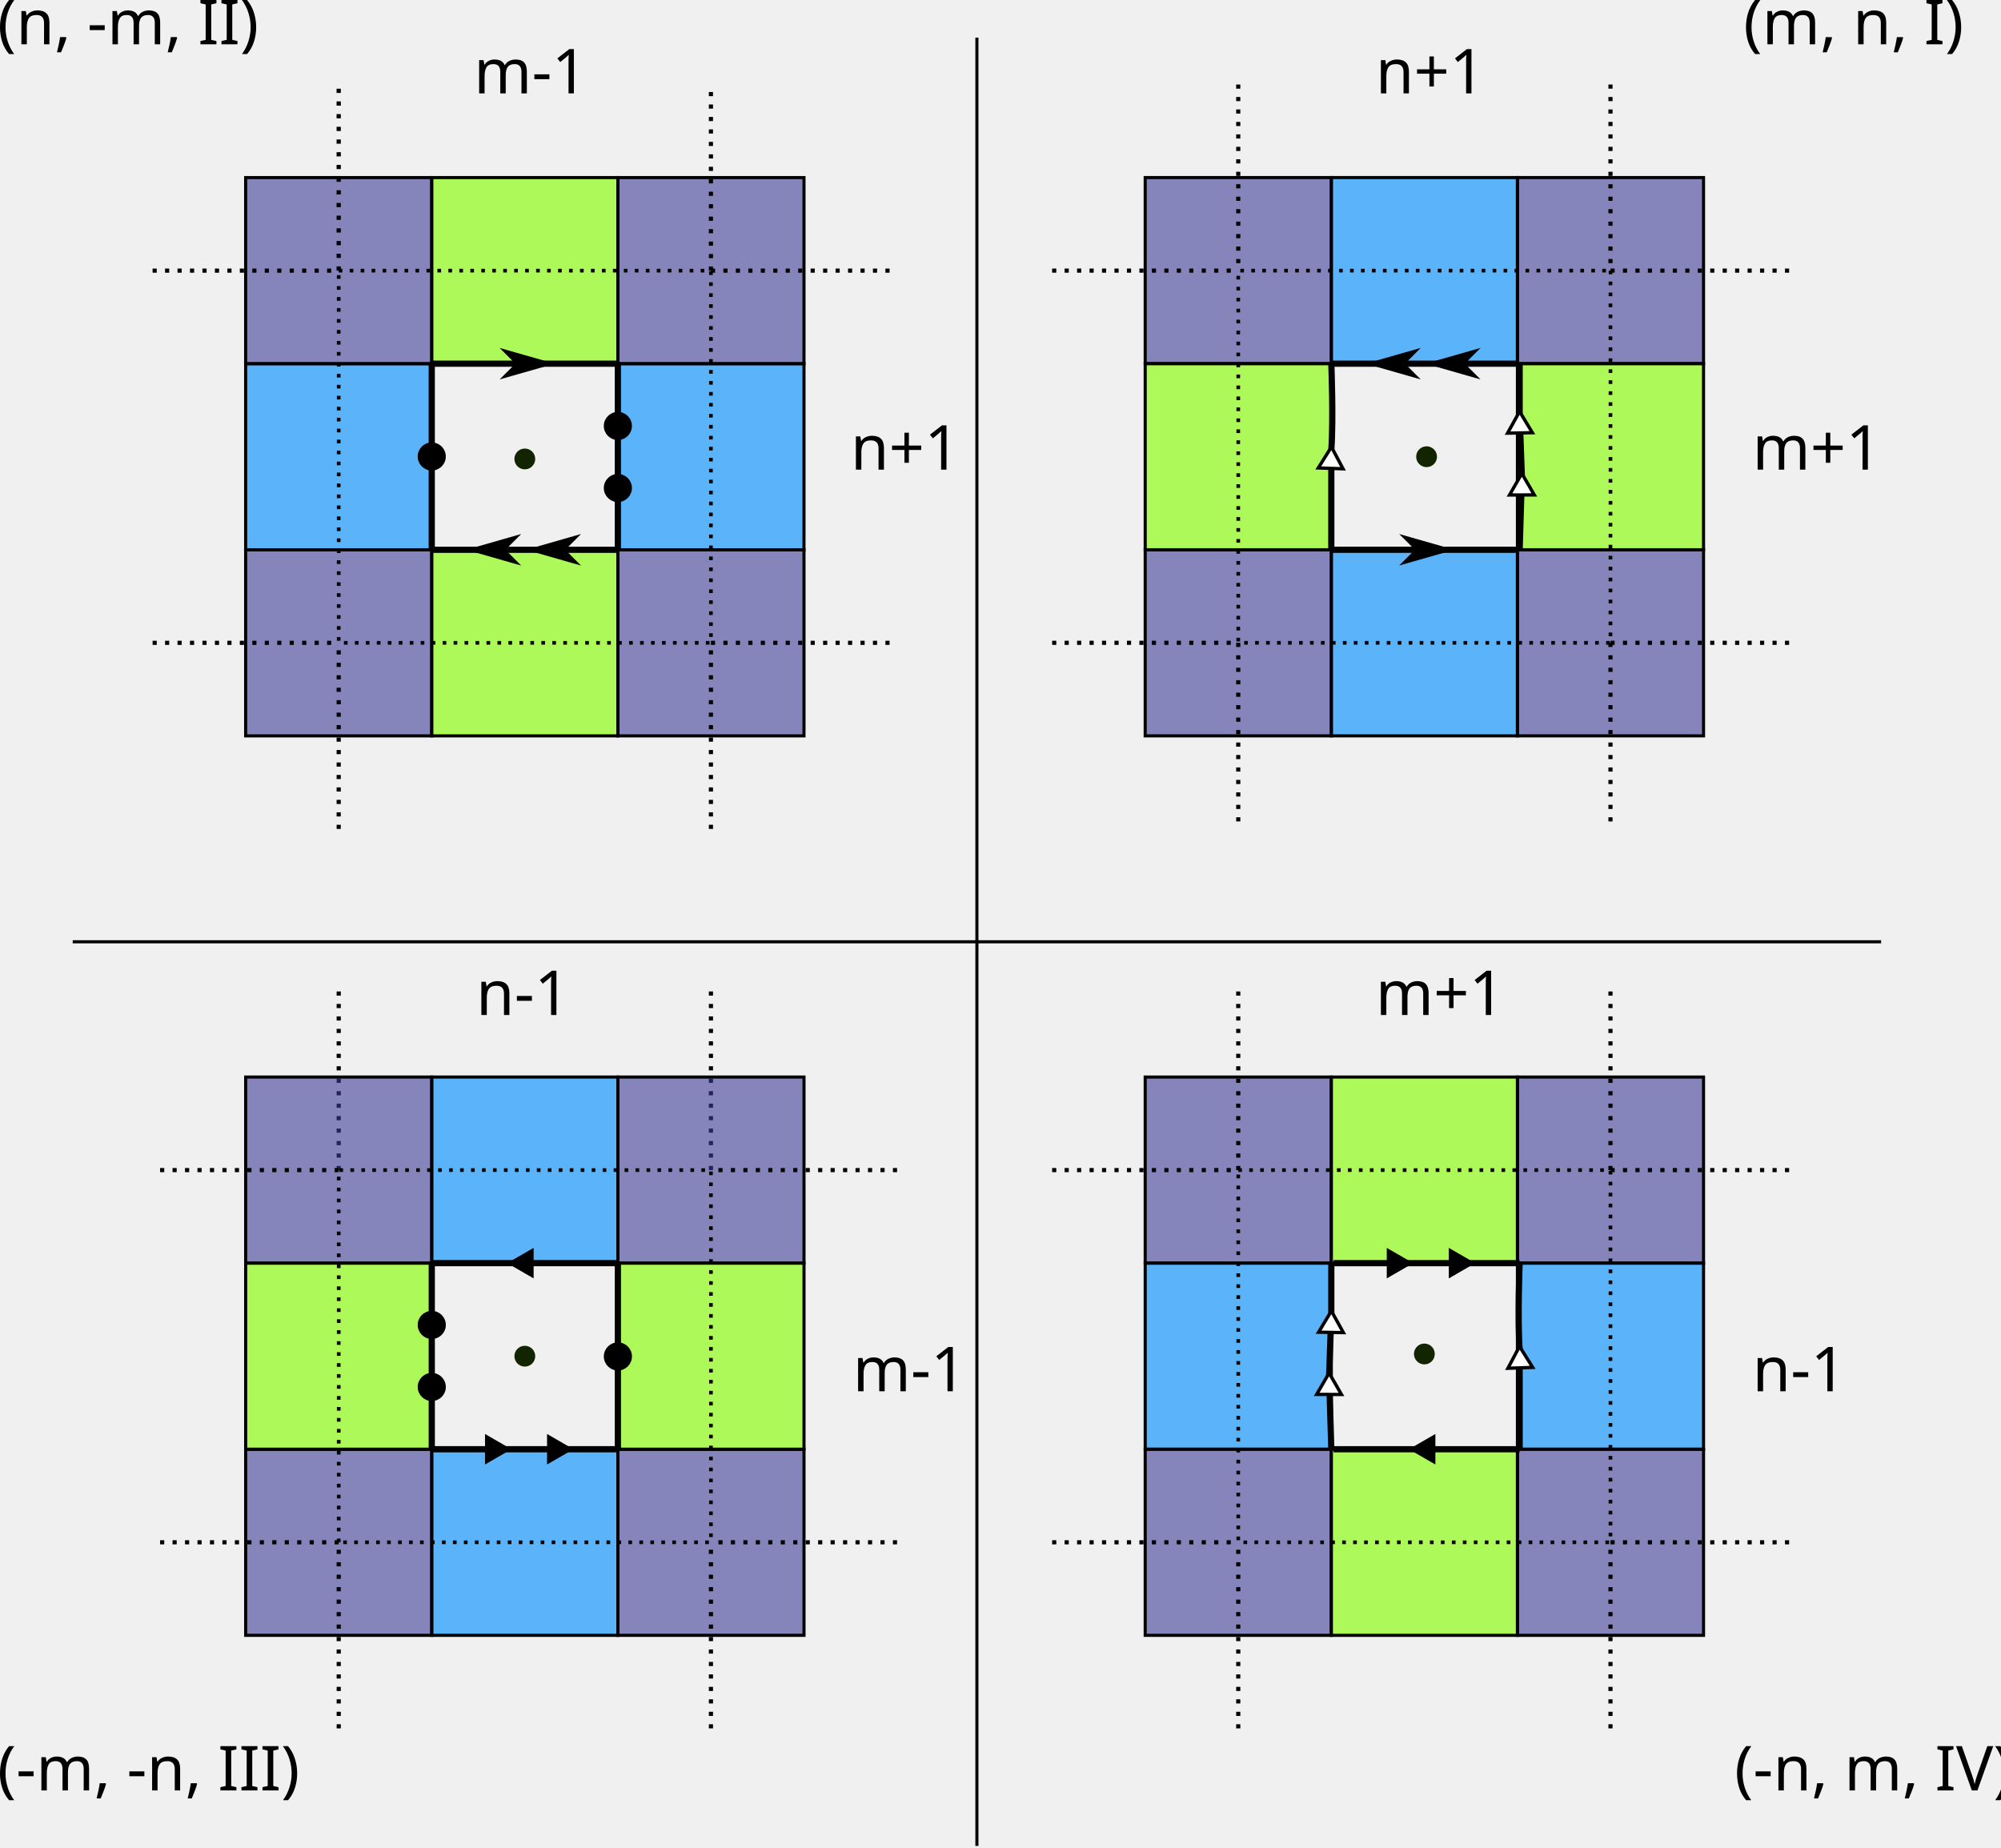
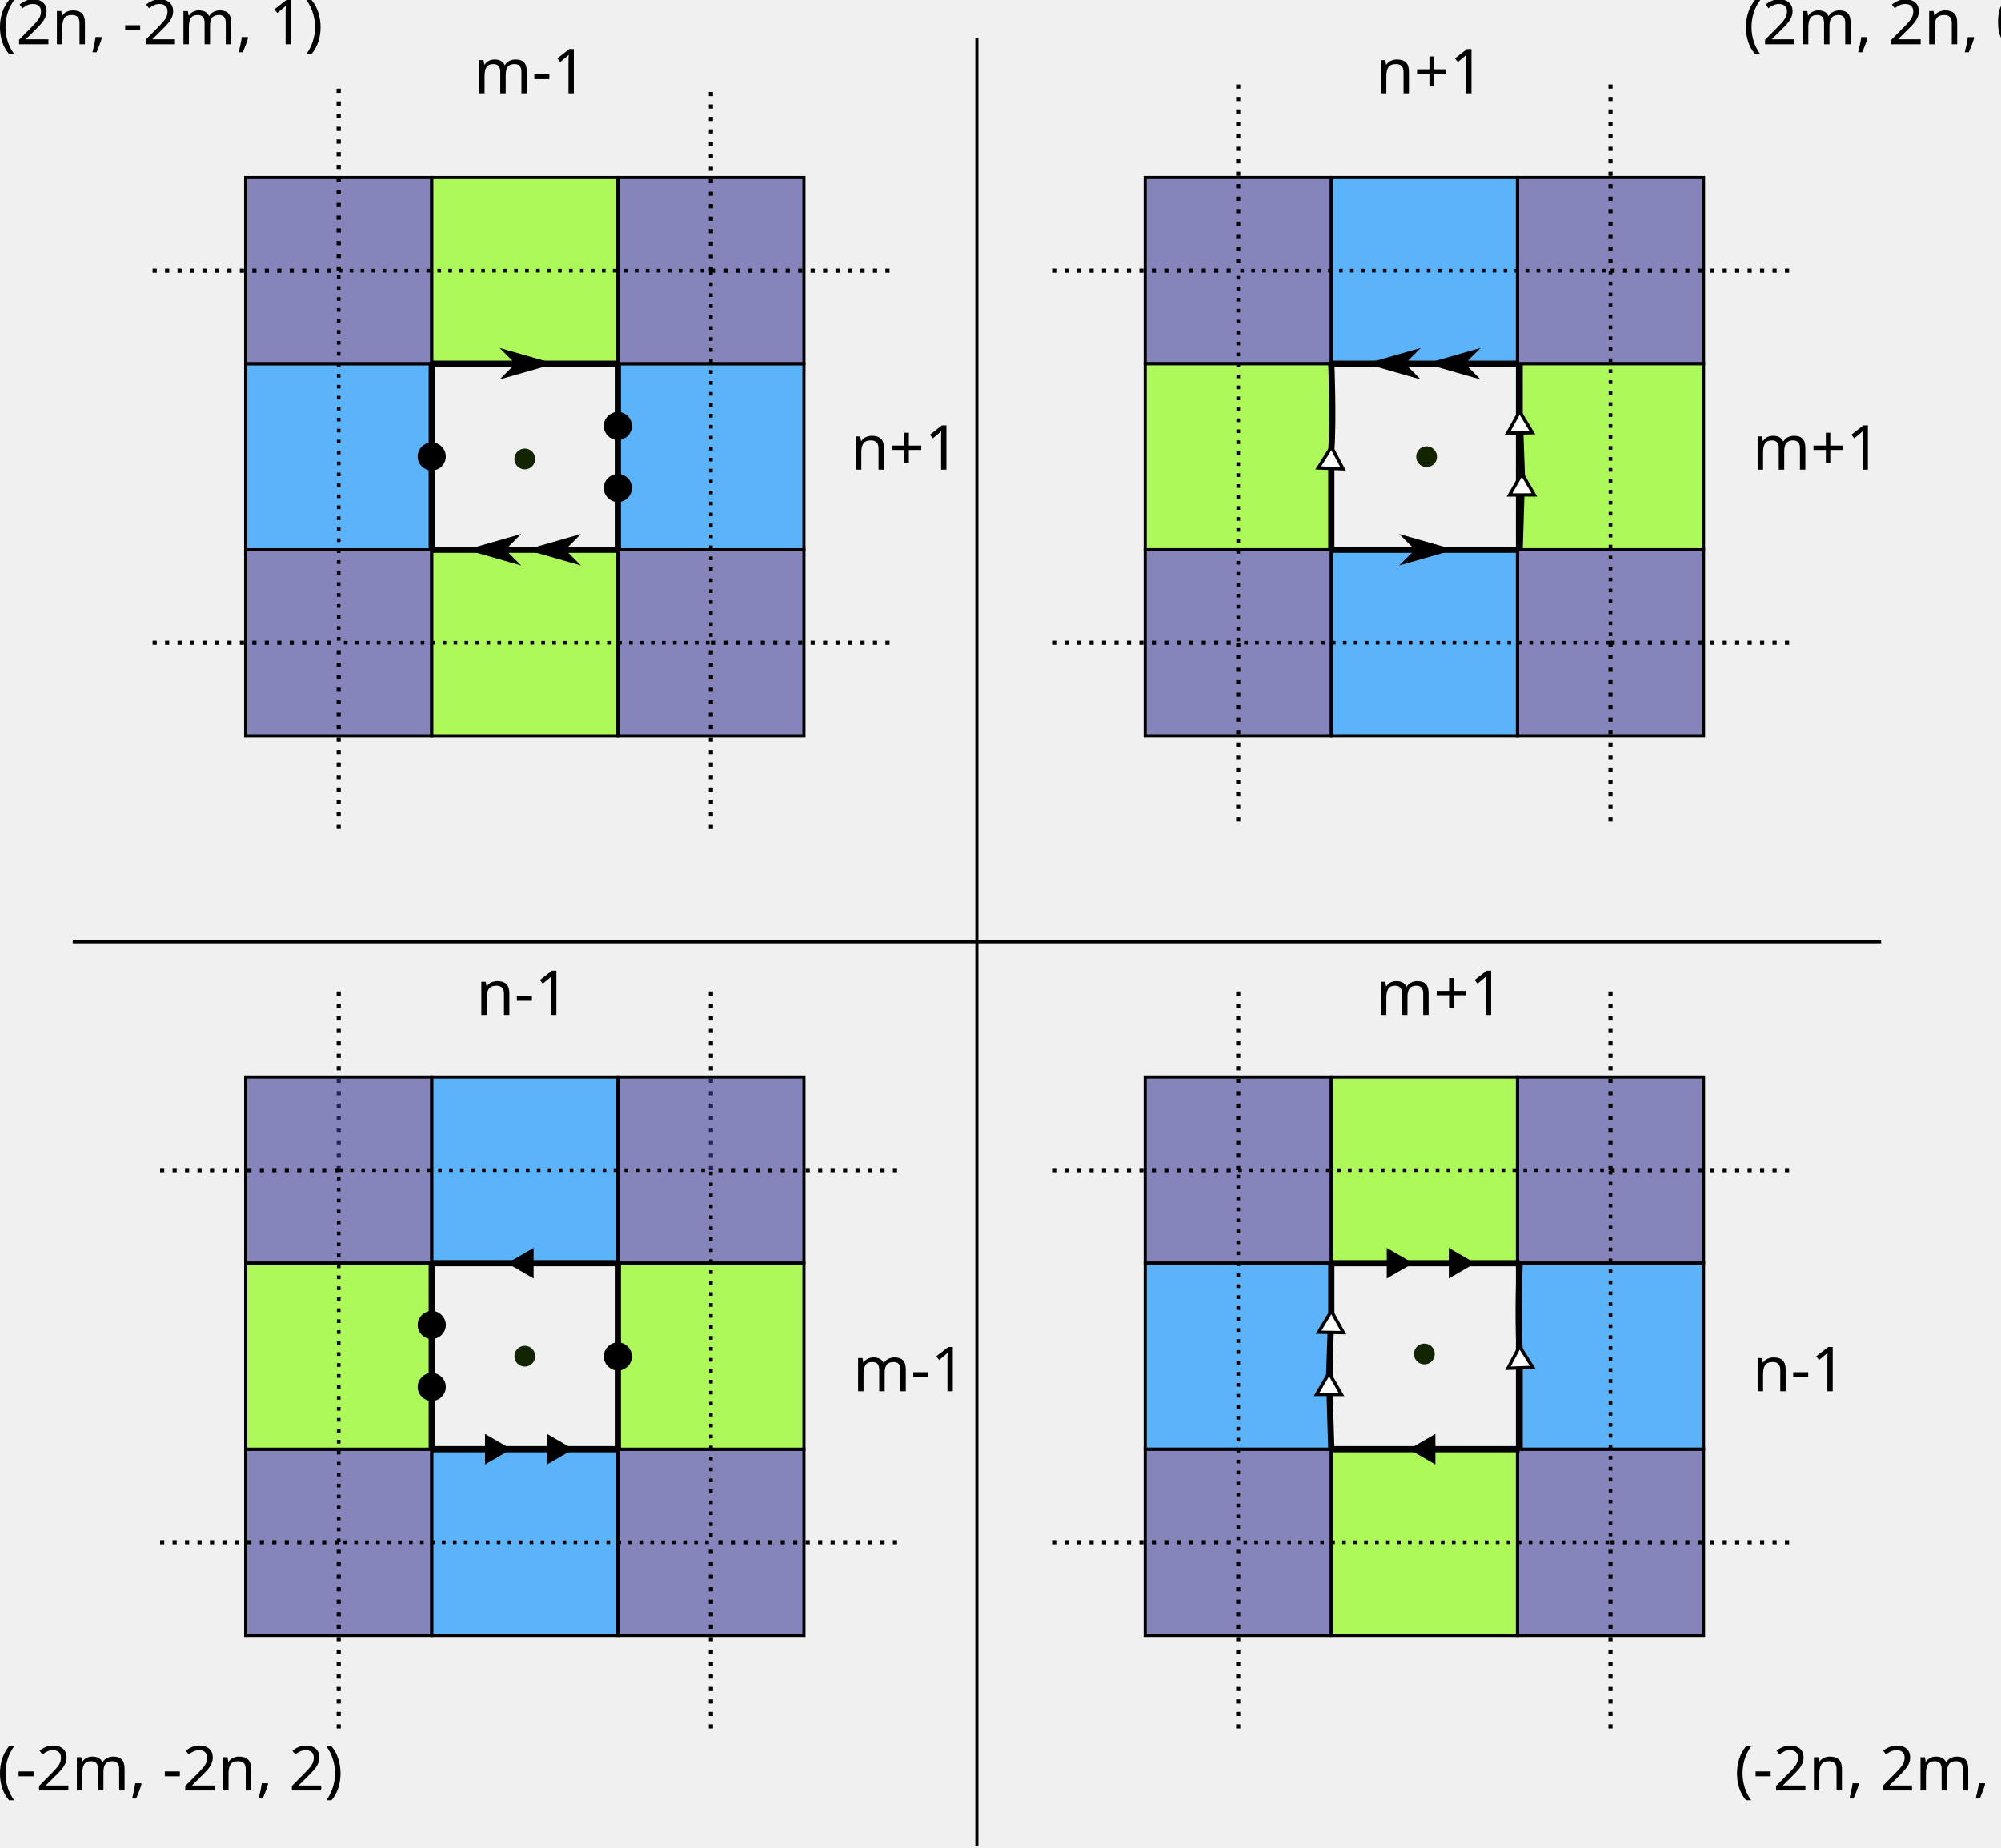
<svg xmlns="http://www.w3.org/2000/svg" width="645.098" height="595.644" id="svg8580" version="1.1">
  <defs id="defs8582">
    <marker orient="auto" refY="0" refX="0" id="EmptyTriangleOutM" style="overflow:visible">
      <path id="path5161" d="m 5.77,0 -8.65,5 0,-10 8.65,5 z" style="fill:#ffffff;fill-rule:evenodd;stroke:#000000;stroke-width:1pt" transform="matrix(0.4,0,0,0.4,-1.8,0)" />
    </marker>
    <marker orient="auto" refY="0" refX="0" id="SquareM" style="overflow:visible">
      <path id="path5071" d="M -5,-5 -5,5 5,5 5,-5 -5,-5 z" style="fill-rule:evenodd;stroke:#000000;stroke-width:1pt" transform="scale(0.4,0.4)" />
    </marker>
    <marker orient="auto" refY="0" refX="0" id="TriangleOutM" style="overflow:visible">
      <path id="path5143" d="m 5.77,0 -8.65,5 0,-10 8.65,5 z" style="fill-rule:evenodd;stroke:#000000;stroke-width:1pt" transform="scale(0.4,0.4)" />
    </marker>
    <marker orient="auto" refY="0" refX="0" id="TriangleInL" style="overflow:visible">
      <path id="path5131" d="m 5.77,0 -8.65,5 0,-10 8.65,5 z" style="fill-rule:evenodd;stroke:#000000;stroke-width:1pt" transform="scale(-0.8,-0.8)" />
    </marker>
    <marker orient="auto" refY="0" refX="0" id="DotM" style="overflow:visible">
      <path id="path5062" d="m -2.5,-1 c 0,2.76 -2.24,5 -5,5 -2.76,0 -5,-2.24 -5,-5 0,-2.76 2.24,-5 5,-5 2.76,0 5,2.24 5,5 z" style="fill-rule:evenodd;stroke:#000000;stroke-width:1pt" transform="matrix(0.4,0,0,0.4,2.96,0.4)" />
    </marker>
    <marker orient="auto" refY="0" refX="0" id="Arrow1Mend" style="overflow:visible">
      <path id="path3969" d="M 0,0 5,-5 -12.5,0 5,5 0,0 z" style="fill-rule:evenodd;stroke:#000000;stroke-width:1pt" transform="matrix(-0.4,0,0,-0.4,-4,0)" />
    </marker>
    <marker orient="auto" refY="0" refX="0" id="Arrow1Send" style="overflow:visible">
      <path id="path3975" d="M 0,0 5,-5 -12.5,0 5,5 0,0 z" style="fill-rule:evenodd;stroke:#000000;stroke-width:1pt" transform="matrix(-0.2,0,0,-0.2,-1.2,0)" />
    </marker>
    <marker orient="auto" refY="0" refX="0" id="Arrow1Lend" style="overflow:visible">
      <path id="path6549" d="M 0,0 5,-5 -12.5,0 5,5 0,0 z" style="fill-rule:evenodd;stroke:#000000;stroke-width:1pt" transform="matrix(-0.8,0,0,-0.8,-10,0)" />
    </marker>
    <marker orient="auto" refY="0" refX="0" id="marker8451" style="overflow:visible">
      <path id="path8453" d="M 0,0 5,-5 -12.5,0 5,5 0,0 z" style="fill-rule:evenodd;stroke:#000000;stroke-width:1pt" transform="matrix(-0.8,0,0,-0.8,-10,0)" />
    </marker>
    <marker orient="auto" refY="0" refX="0" id="marker8455" style="overflow:visible">
      <path id="path8457" d="M 0,0 5,-5 -12.5,0 5,5 0,0 z" style="fill-rule:evenodd;stroke:#000000;stroke-width:1pt" transform="matrix(-0.8,0,0,-0.8,-10,0)" />
    </marker>
    <marker orient="auto" refY="0" refX="0" id="marker8459" style="overflow:visible">
      <path id="path8461" d="M 0,0 5,-5 -12.5,0 5,5 0,0 z" style="fill-rule:evenodd;stroke:#000000;stroke-width:1pt" transform="matrix(-0.8,0,0,-0.8,-10,0)" />
    </marker>
  </defs>
  <g id="layer1" transform="translate(-121.8329,-302.6539)">
    <path style="fill:#3b3b99;fill-opacity:0.592;stroke:#000000;stroke-width:1px;stroke-linecap:butt;stroke-linejoin:miter;stroke-opacity:1" d="m 611.032,359.902 0,60 60,0 0,-60 z" id="path3564" />
    <path style="fill:#0090ff;fill-opacity:0.62;stroke:#000000;stroke-width:1px;stroke-linecap:butt;stroke-linejoin:miter;stroke-opacity:1" d="m 551.032,359.902 0,60 60,0 0,-60 z" id="path3566" />
    <path id="path3568" d="m 491.032,359.902 0,60 60,0 0,-60 z" style="fill:#3b3b99;fill-opacity:0.592;stroke:#000000;stroke-width:1px;stroke-linecap:butt;stroke-linejoin:miter;stroke-opacity:1" />
    <path id="path3570" d="m 611.032,479.902 0,60 60,0 0,-60 z" style="fill:#3b3b99;fill-opacity:0.592;stroke:#000000;stroke-width:1px;stroke-linecap:butt;stroke-linejoin:miter;stroke-opacity:1" />
    <path style="fill:#85ff00;fill-opacity:0.627;stroke:#000000;stroke-width:1px;stroke-linecap:butt;stroke-linejoin:miter;stroke-opacity:1" d="m 611.032,419.902 0,60 60,0 0,-60 z" id="path3572" />
    <path id="path3574" d="m 551.032,479.902 0,60 60,0 0,-60 z" style="fill:#0090ff;fill-opacity:0.62;stroke:#000000;stroke-width:1px;stroke-linecap:butt;stroke-linejoin:miter;stroke-opacity:1" />
    <path style="fill:#3b3b99;fill-opacity:0.592;stroke:#000000;stroke-width:1px;stroke-linecap:butt;stroke-linejoin:miter;stroke-opacity:1" d="m 491.032,479.902 0,60 60,0 0,-60 z" id="path3576" />
    <path id="path3578" d="m 491.032,419.902 0,60 60,0 0,-60 z" style="fill:#85ff00;fill-opacity:0.627;stroke:#000000;stroke-width:1px;stroke-linecap:butt;stroke-linejoin:miter;stroke-opacity:1" />
    <path id="path3580" d="m 641.032,389.902 0,120 -120,0 0,-120 120,0" style="fill:none;stroke:#000000;stroke-width:1.179;stroke-linecap:butt;stroke-linejoin:miter;stroke-miterlimit:4;stroke-opacity:1;stroke-dasharray:1.179, 2.357;stroke-dashoffset:0" />
    <path style="fill:none;stroke:#000000;stroke-width:1.339;stroke-linecap:butt;stroke-linejoin:miter;stroke-miterlimit:4;stroke-opacity:1;stroke-dasharray:1.339, 2.679;stroke-dashoffset:0" d="m 641.032,509.902 60,0" id="path3582" />
    <path id="path3584" d="m 641.032,389.902 60,0" style="fill:none;stroke:#000000;stroke-width:1.339;stroke-linecap:butt;stroke-linejoin:miter;stroke-miterlimit:4;stroke-opacity:1;stroke-dasharray:1.339, 2.679;stroke-dashoffset:0" />
    <path style="fill:none;stroke:#000000;stroke-width:1.339;stroke-linecap:butt;stroke-linejoin:miter;stroke-miterlimit:4;stroke-opacity:1;stroke-dasharray:1.339, 2.679;stroke-dashoffset:0" d="m 461.032,389.902 60,0" id="path3586" />
    <path id="path3588" d="m 461.032,509.902 60,0" style="fill:none;stroke:#000000;stroke-width:1.339;stroke-linecap:butt;stroke-linejoin:miter;stroke-miterlimit:4;stroke-opacity:1;stroke-dasharray:1.339, 2.679;stroke-dashoffset:0" />
    <path style="fill:none;stroke:#000000;stroke-width:1.339;stroke-linecap:butt;stroke-linejoin:miter;stroke-miterlimit:4;stroke-opacity:1;stroke-dasharray:1.339, 2.679;stroke-dashoffset:0" d="m 521.032,509.902 0,60" id="path3590" />
    <path id="path3592" d="m 641.032,509.902 0,60" style="fill:none;stroke:#000000;stroke-width:1.339;stroke-linecap:butt;stroke-linejoin:miter;stroke-miterlimit:4;stroke-opacity:1;stroke-dasharray:1.339, 2.679;stroke-dashoffset:0" />
    <path style="fill:none;stroke:#000000;stroke-width:1.339;stroke-linecap:butt;stroke-linejoin:miter;stroke-miterlimit:4;stroke-opacity:1;stroke-dasharray:1.339, 2.679;stroke-dashoffset:0" d="m 641.032,329.902 0,60" id="path3594" />
    <path id="path3596" d="m 521.032,329.902 0,60" style="fill:none;stroke:#000000;stroke-width:1.339;stroke-linecap:butt;stroke-linejoin:miter;stroke-miterlimit:4;stroke-opacity:1;stroke-dasharray:1.339, 2.679;stroke-dashoffset:0" />
    <text xml:space="preserve" style="font-size:20px;font-style:normal;font-weight:normal;line-height:125%;letter-spacing:0px;word-spacing:0px;fill:#000000;fill-opacity:1;stroke:none;font-family:Sans" x="525.714" y="-31.77" id="text3772" transform="translate(158.2081,348.7015)">
-       <tspan id="tspan3774" x="525.714" y="-31.77">(m, n, I)</tspan>
+       <tspan id="tspan3774" x="525.714" y="-31.77">(2m, 2n, 0)</tspan>
    </text>
    <text id="text3776" y="316.931" x="121.032" style="font-size:20px;font-style:normal;font-weight:normal;line-height:125%;letter-spacing:0px;word-spacing:0px;fill:#000000;fill-opacity:1;stroke:none;font-family:Sans" xml:space="preserve">
-       <tspan y="316.931" x="121.032" id="tspan3778">(n, -m, II)</tspan>
+       <tspan y="316.931" x="121.032" id="tspan3778">(2n, -2m, 1)</tspan>
    </text>
    <text xml:space="preserve" style="font-size:20px;font-style:normal;font-weight:normal;line-height:125%;letter-spacing:0px;word-spacing:0px;fill:#000000;fill-opacity:1;stroke:none;font-family:Sans" x="121.032" y="879.902" id="text3780">
-       <tspan id="tspan3782" x="121.032" y="879.902">(-m, -n, III)</tspan>
+       <tspan id="tspan3782" x="121.032" y="879.902">(-2m, -2n, 2)</tspan>
    </text>
    <text id="text3784" y="879.902" x="681.032" style="font-size:20px;font-style:normal;font-weight:normal;line-height:125%;letter-spacing:0px;word-spacing:0px;fill:#000000;fill-opacity:1;stroke:none;font-family:Sans" xml:space="preserve">
-       <tspan y="879.902" x="681.032" id="tspan3786">(-n, m, IV)</tspan>
+       <tspan y="879.902" x="681.032" id="tspan3786">(-2n, 2m, 3)</tspan>
    </text>
    <path style="fill:#122500;fill-opacity:1;stroke:none" id="path4600" d="m 132.824,391.2 c 0,5.523 -4.477,10 -10,10 -5.523,0 -10,-4.477 -10,-10 0,-5.523 4.477,-10 10,-10 5.523,0 10,4.477 10,10 z" transform="matrix(0.3355482,0,0,0.3355482,540.533,318.635)" />
    <path style="fill:none;stroke:#000000;stroke-width:1px;stroke-linecap:butt;stroke-linejoin:miter;stroke-opacity:1" d="m 278.571,-33.913 0,583.009" id="path4604" transform="translate(158.2081,348.7015)" />
    <path id="path4606" d="m 728.284,606.293 -583.009,0" style="fill:none;stroke:#000000;stroke-width:1px;stroke-linecap:butt;stroke-linejoin:miter;stroke-opacity:1" />
    <path style="fill:none;stroke:#000000;stroke-width:2;stroke-linecap:butt;stroke-linejoin:miter;stroke-miterlimit:4;stroke-opacity:1;stroke-dasharray:none;stroke-dashoffset:0;marker-mid:url(#Arrow1Mend)" d="m 392.824,131.2 35.714,0 24.286,0" id="path4608" transform="translate(158.2081,348.7015)" />
    <path id="path6622" d="m 611.032,419.902 -25.714,0 c 0,0 -4.286,0 -19.286,0 -4.286,0 -15,0 -15,0" style="fill:none;stroke:#000000;stroke-width:2;stroke-linecap:butt;stroke-linejoin:miter;stroke-miterlimit:4;stroke-opacity:1;stroke-dasharray:none;stroke-dashoffset:0;marker-mid:url(#Arrow1Mend)" />
    <path id="path3530" d="m 321.026,539.908 60,0 0,-60 -60,0 z" style="fill:#3b3b99;fill-opacity:0.592;stroke:#000000;stroke-width:1px;stroke-linecap:butt;stroke-linejoin:miter;stroke-opacity:1" />
    <path id="path3532" d="m 321.026,479.908 60,0 0,-60 -60,0 z" style="fill:#0090ff;fill-opacity:0.62;stroke:#000000;stroke-width:1px;stroke-linecap:butt;stroke-linejoin:miter;stroke-opacity:1" />
    <path style="fill:#3b3b99;fill-opacity:0.592;stroke:#000000;stroke-width:1px;stroke-linecap:butt;stroke-linejoin:miter;stroke-opacity:1" d="m 321.026,419.908 60,0 0,-60 -60,0 z" id="path3534" />
    <path style="fill:#3b3b99;fill-opacity:0.592;stroke:#000000;stroke-width:1px;stroke-linecap:butt;stroke-linejoin:miter;stroke-opacity:1" d="m 201.026,539.908 60,0 0,-60 -60,0 z" id="path3536" />
    <path id="path3538" d="m 261.026,539.908 60,0 0,-60 -60,0 z" style="fill:#85ff00;fill-opacity:0.627;stroke:#000000;stroke-width:1px;stroke-linecap:butt;stroke-linejoin:miter;stroke-opacity:1" />
    <path style="fill:#0090ff;fill-opacity:0.62;stroke:#000000;stroke-width:1px;stroke-linecap:butt;stroke-linejoin:miter;stroke-opacity:1" d="m 201.026,479.908 60,0 0,-60 -60,0 z" id="path3540" />
    <path id="path3542" d="m 201.026,419.908 60,0 0,-60 -60,0 z" style="fill:#3b3b99;fill-opacity:0.592;stroke:#000000;stroke-width:1px;stroke-linecap:butt;stroke-linejoin:miter;stroke-opacity:1" />
    <path style="fill:#85ff00;fill-opacity:0.627;stroke:#000000;stroke-width:1px;stroke-linecap:butt;stroke-linejoin:miter;stroke-opacity:1" d="m 261.026,419.908 60,0 0,-60 -60,0 z" id="path3544" />
    <path style="fill:none;stroke:#000000;stroke-width:1.179;stroke-linecap:butt;stroke-linejoin:miter;stroke-miterlimit:4;stroke-opacity:1;stroke-dasharray:1.179, 2.357;stroke-dashoffset:0" d="m 231.026,389.908 120,0 0,120 -120,0 0,-120" id="path3546" />
    <path id="path3548" d="m 231.026,569.908 0,-60" style="fill:none;stroke:#000000;stroke-width:1.339;stroke-linecap:butt;stroke-linejoin:miter;stroke-miterlimit:4;stroke-opacity:1;stroke-dasharray:1.339, 2.679;stroke-dashoffset:0" />
    <path style="fill:none;stroke:#000000;stroke-width:1.339;stroke-linecap:butt;stroke-linejoin:miter;stroke-miterlimit:4;stroke-opacity:1;stroke-dasharray:1.339, 2.679;stroke-dashoffset:0" d="m 351.026,569.908 0,-60" id="path3550" />
    <path id="path3552" d="m 351.026,389.908 0,-60" style="fill:none;stroke:#000000;stroke-width:1.339;stroke-linecap:butt;stroke-linejoin:miter;stroke-miterlimit:4;stroke-opacity:1;stroke-dasharray:1.339, 2.679;stroke-dashoffset:0" />
    <path style="fill:none;stroke:#000000;stroke-width:1.364;stroke-linecap:butt;stroke-linejoin:miter;stroke-miterlimit:4;stroke-opacity:1;stroke-dasharray:1.364, 2.728;stroke-dashoffset:0" d="m 231.026,389.908 0,-60" id="path3554" />
    <path id="path3556" d="m 171.026,389.908 60,0" style="fill:none;stroke:#000000;stroke-width:1.339;stroke-linecap:butt;stroke-linejoin:miter;stroke-miterlimit:4;stroke-opacity:1;stroke-dasharray:1.339, 2.679;stroke-dashoffset:0" />
    <path style="fill:none;stroke:#000000;stroke-width:1.339;stroke-linecap:butt;stroke-linejoin:miter;stroke-miterlimit:4;stroke-opacity:1;stroke-dasharray:1.339, 2.679;stroke-dashoffset:0" d="m 171.026,509.908 60,0" id="path3558" />
    <path id="path3560" d="m 351.026,509.908 60,0" style="fill:none;stroke:#000000;stroke-width:1.339;stroke-linecap:butt;stroke-linejoin:miter;stroke-miterlimit:4;stroke-opacity:1;stroke-dasharray:1.339, 2.679;stroke-dashoffset:0" />
    <path style="fill:none;stroke:#000000;stroke-width:1.339;stroke-linecap:butt;stroke-linejoin:miter;stroke-miterlimit:4;stroke-opacity:1;stroke-dasharray:1.339, 2.679;stroke-dashoffset:0" d="m 351.026,389.908 60,0" id="path3562" />
    <path transform="matrix(0,0.3355482,-0.3355482,0,422.2927,409.4086)" d="m 132.824,391.2 c 0,5.523 -4.477,10 -10,10 -5.523,0 -10,-4.477 -10,-10 0,-5.523 4.477,-10 10,-10 5.523,0 10,4.477 10,10 z" id="path4602" style="fill:#122500;fill-opacity:1;stroke:none" />
    <path id="path6620" d="m 261.026,419.908 35.714,0 24.286,0" style="fill:none;stroke:#000000;stroke-width:2;stroke-linecap:butt;stroke-linejoin:miter;stroke-miterlimit:4;stroke-opacity:1;stroke-dasharray:none;stroke-dashoffset:0;marker-mid:url(#Arrow1Mend)" />
    <path style="fill:none;stroke:#000000;stroke-width:2;stroke-linecap:butt;stroke-linejoin:miter;stroke-miterlimit:4;stroke-opacity:1;stroke-dasharray:none;stroke-dashoffset:0;marker-mid:url(#Arrow1Mend)" d="m 321.026,479.908 -25.714,0 c 0,0 -4.286,0 -19.286,0 -4.286,0 -15,0 -15,0" id="path6624" />
    <path id="path6626" d="m 261.026,419.908 0,30 0,30" style="fill:none;stroke:#000000;stroke-width:2;stroke-linecap:butt;stroke-linejoin:miter;stroke-miterlimit:4;stroke-opacity:1;stroke-dasharray:none;stroke-dashoffset:0;marker-mid:url(#DotM)" />
    <path style="fill:none;stroke:#000000;stroke-width:2;stroke-linecap:butt;stroke-linejoin:miter;stroke-miterlimit:4;stroke-opacity:1;stroke-dasharray:none;stroke-dashoffset:0;marker-mid:url(#DotM)" d="m 321.026,479.908 0,-20 c 0,0 0,-5 0,-20 0,-4.286 0,-20 0,-20" id="path6628" />
    <path style="fill:none;stroke:#000000;stroke-width:1.339;stroke-linecap:butt;stroke-linejoin:miter;stroke-miterlimit:4;stroke-opacity:1;stroke-dasharray:1.339, 2.679;stroke-dashoffset:0" d="m 351.032,679.902 0,-60" id="path3522" />
    <path id="path3524" d="m 231.032,679.902 0,-60" style="fill:none;stroke:#000000;stroke-width:1.339;stroke-linecap:butt;stroke-linejoin:miter;stroke-miterlimit:4;stroke-opacity:1;stroke-dasharray:1.339, 2.679;stroke-dashoffset:0" />
    <g id="g8533" transform="matrix(-1,0,0,-1,582.0644,1479.803)">
      <path id="path3496" d="m 321.032,649.902 0,60 60,0 0,-60 z" style="fill:#3b3b99;fill-opacity:0.592;stroke:#000000;stroke-width:1px;stroke-linecap:butt;stroke-linejoin:miter;stroke-opacity:1" />
      <path id="path3498" d="m 261.032,649.902 0,60 60,0 0,-60 z" style="fill:#0090ff;fill-opacity:0.62;stroke:#000000;stroke-width:1px;stroke-linecap:butt;stroke-linejoin:miter;stroke-opacity:1" />
      <path style="fill:#3b3b99;fill-opacity:0.592;stroke:#000000;stroke-width:1px;stroke-linecap:butt;stroke-linejoin:miter;stroke-opacity:1" d="m 201.032,649.902 0,60 60,0 0,-60 z" id="path3500" />
      <path style="fill:#3b3b99;fill-opacity:0.592;stroke:#000000;stroke-width:1px;stroke-linecap:butt;stroke-linejoin:miter;stroke-opacity:1" d="m 321.032,769.902 0,60 60,0 0,-60 z" id="path3502" />
      <path id="path3504" d="m 321.032,709.902 0,60 60,0 0,-60 z" style="fill:#85ff00;fill-opacity:0.627;stroke:#000000;stroke-width:1px;stroke-linecap:butt;stroke-linejoin:miter;stroke-opacity:1" />
      <path style="fill:#0090ff;fill-opacity:0.62;stroke:#000000;stroke-width:1px;stroke-linecap:butt;stroke-linejoin:miter;stroke-opacity:1" d="m 261.032,769.902 0,60 60,0 0,-60 z" id="path3506" />
      <path id="path3508" d="m 201.032,769.902 0,60 60,0 0,-60 z" style="fill:#3b3b99;fill-opacity:0.592;stroke:#000000;stroke-width:1px;stroke-linecap:butt;stroke-linejoin:miter;stroke-opacity:1" />
      <path style="fill:#85ff00;fill-opacity:0.627;stroke:#000000;stroke-width:1px;stroke-linecap:butt;stroke-linejoin:miter;stroke-opacity:1" d="m 201.032,709.902 0,60 60,0 0,-60 z" id="path3510" />
      <path style="fill:none;stroke:#000000;stroke-width:1.179;stroke-linecap:butt;stroke-linejoin:miter;stroke-miterlimit:4;stroke-opacity:1;stroke-dasharray:1.179, 2.357;stroke-dashoffset:0" d="m 351.032,679.902 0,120 -120,0 0,-120 120,0" id="path3512" />
      <path id="path3514" d="m 351.032,799.902 60,0" style="fill:none;stroke:#000000;stroke-width:1.339;stroke-linecap:butt;stroke-linejoin:miter;stroke-miterlimit:4;stroke-opacity:1;stroke-dasharray:1.339, 2.679;stroke-dashoffset:0" />
      <path style="fill:none;stroke:#000000;stroke-width:1.339;stroke-linecap:butt;stroke-linejoin:miter;stroke-miterlimit:4;stroke-opacity:1;stroke-dasharray:1.339, 2.679;stroke-dashoffset:0" d="m 351.032,679.902 60,0" id="path3516" />
      <path id="path3518" d="m 171.032,679.902 60,0" style="fill:none;stroke:#000000;stroke-width:1.339;stroke-linecap:butt;stroke-linejoin:miter;stroke-miterlimit:4;stroke-opacity:1;stroke-dasharray:1.339, 2.679;stroke-dashoffset:0" />
      <path style="fill:none;stroke:#000000;stroke-width:1.339;stroke-linecap:butt;stroke-linejoin:miter;stroke-miterlimit:4;stroke-opacity:1;stroke-dasharray:1.339, 2.679;stroke-dashoffset:0" d="m 171.032,799.902 60,0" id="path3520" />
      <path id="path3526" d="m 351.032,619.902 0,60" style="fill:none;stroke:#000000;stroke-width:1.339;stroke-linecap:butt;stroke-linejoin:miter;stroke-miterlimit:4;stroke-opacity:1;stroke-dasharray:1.339, 2.679;stroke-dashoffset:0" />
      <path style="fill:none;stroke:#000000;stroke-width:1.339;stroke-linecap:butt;stroke-linejoin:miter;stroke-miterlimit:4;stroke-opacity:1;stroke-dasharray:1.339, 2.679;stroke-dashoffset:0" d="m 231.032,619.902 0,60" id="path3528" />
      <path transform="matrix(0.3355482,0,0,0.3355482,249.8187,608.635)" d="m 132.824,391.2 c 0,5.523 -4.477,10 -10,10 -5.523,0 -10,-4.477 -10,-10 0,-5.523 4.477,-10 10,-10 5.523,0 10,4.477 10,10 z" id="path3792" style="fill:#122500;fill-opacity:1;stroke:none" />
      <g transform="matrix(0,1,-1,0,1030.934,448.8694)" id="g7420">
        <path style="fill:none;stroke:#000000;stroke-width:2;stroke-linecap:butt;stroke-linejoin:miter;stroke-miterlimit:4;stroke-opacity:1;stroke-dasharray:none;stroke-dashoffset:0;marker-mid:url(#DotM)" d="m 261.032,769.902 30,0 30,0" id="path7416" />
        <path id="path7418" d="m 321.032,709.902 -20,0 c 0,0 -5,0 -20,0 -4.286,0 -20,0 -20,0" style="fill:none;stroke:#000000;stroke-width:2;stroke-linecap:butt;stroke-linejoin:miter;stroke-miterlimit:4;stroke-opacity:1;stroke-dasharray:none;stroke-dashoffset:0;marker-mid:url(#DotM)" />
      </g>
      <path style="fill:none;stroke:#000000;stroke-width:2;stroke-linecap:butt;stroke-linejoin:miter;stroke-miterlimit:4;stroke-opacity:1;stroke-dasharray:none;stroke-dashoffset:0;marker-mid:url(#TriangleOutM)" d="m 261.032,769.902 30,0 30,0" id="path7426" />
      <path id="path7428" d="m 321.032,709.902 -20,0 c 0,0 -5,0 -20,0 -4.286,0 -20,0 -20,0" style="fill:none;stroke:#000000;stroke-width:2;stroke-linecap:butt;stroke-linejoin:miter;stroke-miterlimit:4;stroke-opacity:1;stroke-dasharray:none;stroke-dashoffset:0;marker-mid:url(#TriangleOutM)" />
    </g>
    <path id="path7821" d="m 491.032,709.902 60,0 0,-60 -60,0 z" style="fill:#3b3b99;fill-opacity:0.592;stroke:#000000;stroke-width:1px;stroke-linecap:butt;stroke-linejoin:miter;stroke-opacity:1" />
    <path id="path7837" d="m 491.032,769.902 60,0 0,-60 -60,0 z" style="fill:#0090ff;fill-opacity:0.62;stroke:#000000;stroke-width:1px;stroke-linecap:butt;stroke-linejoin:miter;stroke-opacity:1" />
    <path style="fill:#3b3b99;fill-opacity:0.592;stroke:#000000;stroke-width:1px;stroke-linecap:butt;stroke-linejoin:miter;stroke-opacity:1" d="m 491.032,829.902 60,0 0,-60 -60,0 z" id="path7839" />
    <path style="fill:#3b3b99;fill-opacity:0.592;stroke:#000000;stroke-width:1px;stroke-linecap:butt;stroke-linejoin:miter;stroke-opacity:1" d="m 611.032,709.902 60,0 0,-60 -60,0 z" id="path7881" />
    <path id="path7883" d="m 551.032,709.902 60,0 0,-60 -60,0 z" style="fill:#85ff00;fill-opacity:0.627;stroke:#000000;stroke-width:1px;stroke-linecap:butt;stroke-linejoin:miter;stroke-opacity:1" />
    <path style="fill:#0090ff;fill-opacity:0.62;stroke:#000000;stroke-width:1px;stroke-linecap:butt;stroke-linejoin:miter;stroke-opacity:1" d="m 611.032,769.902 60,0 0,-60 -60,0 z" id="path7885" />
    <path id="path7887" d="m 611.032,829.902 60,0 0,-60 -60,0 z" style="fill:#3b3b99;fill-opacity:0.592;stroke:#000000;stroke-width:1px;stroke-linecap:butt;stroke-linejoin:miter;stroke-opacity:1" />
    <path style="fill:#85ff00;fill-opacity:0.627;stroke:#000000;stroke-width:1px;stroke-linecap:butt;stroke-linejoin:miter;stroke-opacity:1" d="m 551.032,829.902 60,0 0,-60 -60,0 z" id="path7889" />
    <path style="fill:none;stroke:#000000;stroke-width:1.179;stroke-linecap:butt;stroke-linejoin:miter;stroke-miterlimit:4;stroke-opacity:1;stroke-dasharray:1.179, 2.357;stroke-dashoffset:0" d="m 521.032,679.902 120,0 0,120 -120,0 0,-120" id="path3914" />
    <path id="path4648" d="m 641.032,679.902 0,-60" style="fill:none;stroke:#000000;stroke-width:1.339;stroke-linecap:butt;stroke-linejoin:miter;stroke-miterlimit:4;stroke-opacity:1;stroke-dasharray:1.339, 2.679;stroke-dashoffset:0" />
    <path style="fill:none;stroke:#000000;stroke-width:1.339;stroke-linecap:butt;stroke-linejoin:miter;stroke-miterlimit:4;stroke-opacity:1;stroke-dasharray:1.339, 2.679;stroke-dashoffset:0" d="m 521.032,679.902 0,-60" id="path3444" />
    <path id="path3446" d="m 521.032,859.902 0,-60" style="fill:none;stroke:#000000;stroke-width:1.339;stroke-linecap:butt;stroke-linejoin:miter;stroke-miterlimit:4;stroke-opacity:1;stroke-dasharray:1.339, 2.679;stroke-dashoffset:0" />
    <path style="fill:none;stroke:#000000;stroke-width:1.339;stroke-linecap:butt;stroke-linejoin:miter;stroke-miterlimit:4;stroke-opacity:1;stroke-dasharray:1.339, 2.679;stroke-dashoffset:0" d="m 641.032,859.902 0,-60" id="path3448" />
    <path id="path3450" d="m 641.032,799.902 60,0" style="fill:none;stroke:#000000;stroke-width:1.339;stroke-linecap:butt;stroke-linejoin:miter;stroke-miterlimit:4;stroke-opacity:1;stroke-dasharray:1.339, 2.679;stroke-dashoffset:0" />
    <path style="fill:none;stroke:#000000;stroke-width:1.339;stroke-linecap:butt;stroke-linejoin:miter;stroke-miterlimit:4;stroke-opacity:1;stroke-dasharray:1.339, 2.679;stroke-dashoffset:0" d="m 641.032,679.902 60,0" id="path3456" />
    <path id="path3458" d="m 461.032,679.902 60,0" style="fill:none;stroke:#000000;stroke-width:1.339;stroke-linecap:butt;stroke-linejoin:miter;stroke-miterlimit:4;stroke-opacity:1;stroke-dasharray:1.339, 2.679;stroke-dashoffset:0" />
    <path style="fill:none;stroke:#000000;stroke-width:1.339;stroke-linecap:butt;stroke-linejoin:miter;stroke-miterlimit:4;stroke-opacity:1;stroke-dasharray:1.339, 2.679;stroke-dashoffset:0" d="m 461.032,799.902 60,0" id="path3460" />
    <path transform="matrix(0,-0.3355482,0.3355482,0,449.7656,780.4008)" d="m 132.824,391.2 c 0,5.523 -4.477,10 -10,10 -5.523,0 -10,-4.477 -10,-10 0,-5.523 4.477,-10 10,-10 5.523,0 10,4.477 10,10 z" id="path4598" style="fill:#122500;fill-opacity:1;stroke:none" />
    <path style="fill:none;stroke:#000000;stroke-width:2;stroke-linecap:butt;stroke-linejoin:miter;stroke-miterlimit:4;stroke-opacity:1;stroke-dasharray:none;stroke-dashoffset:0;marker-mid:url(#TriangleOutM)" d="m 611.746,769.902 -30,0 -30,0" id="path8024" />
    <path id="path8026" d="m 551.746,709.902 20,0 c 0,0 5,0 20,0 4.286,0 20,0 20,0" style="fill:none;stroke:#000000;stroke-width:2;stroke-linecap:butt;stroke-linejoin:miter;stroke-miterlimit:4;stroke-opacity:1;stroke-dasharray:none;stroke-dashoffset:0;marker-mid:url(#TriangleOutM)" />
    <path id="path8034" d="m 611.746,769.902 0,-32.143 c -0.714,-10 0,-27.857 0,-27.857" style="fill:none;stroke:#000000;stroke-width:2;stroke-linecap:butt;stroke-linejoin:miter;stroke-miterlimit:4;stroke-opacity:1;stroke-dasharray:none;stroke-dashoffset:0;marker-mid:url(#EmptyTriangleOutM)" />
    <path style="fill:none;stroke:#000000;stroke-width:2;stroke-linecap:butt;stroke-linejoin:miter;stroke-miterlimit:4;stroke-opacity:1;stroke-dasharray:none;stroke-dashoffset:0;marker-mid:url(#EmptyTriangleOutM)" d="m 551.032,769.902 -0.714,-23.571 0.714,-20 c 0,-10.714 0,-16.429 0,-16.429" id="path8036" />
    <path style="fill:none;stroke:#000000;stroke-width:2;stroke-linecap:butt;stroke-linejoin:miter;stroke-miterlimit:4;stroke-opacity:1;stroke-dasharray:none;stroke-dashoffset:0;marker-mid:url(#EmptyTriangleOutM)" d="m 551.032,479.902 0,-32.143 c 0.714,-10 4e-5,-27.857 4e-5,-27.857" id="path8450" />
    <path id="path8452" d="m 611.746,479.902 0.714,-23.571 -0.714,-20 c 0,-10.714 0,-16.429 0,-16.429" style="fill:none;stroke:#000000;stroke-width:2;stroke-linecap:butt;stroke-linejoin:miter;stroke-miterlimit:4;stroke-opacity:1;stroke-dasharray:none;stroke-dashoffset:0;marker-mid:url(#EmptyTriangleOutM)" />
    <text xml:space="preserve" style="font-size:20px;font-style:normal;font-weight:normal;line-height:125%;letter-spacing:0px;word-spacing:0px;fill:#000000;fill-opacity:1;stroke:none;font-family:Sans" x="396.065" y="454.074" id="text8930">
      <tspan id="tspan8932" x="396.065" y="454.074">n+1</tspan>
    </text>
    <text xml:space="preserve" style="font-size:20px;font-style:normal;font-weight:normal;line-height:125%;letter-spacing:0px;word-spacing:0px;fill:#000000;fill-opacity:1;stroke:none;font-family:Sans" x="274.604" y="332.759" id="text8934">
      <tspan id="tspan8936" x="274.604" y="332.759">m-1</tspan>
    </text>
    <text id="text8938" y="454.074" x="686.779" style="font-size:20px;font-style:normal;font-weight:normal;line-height:125%;letter-spacing:0px;word-spacing:0px;fill:#000000;fill-opacity:1;stroke:none;font-family:Sans" xml:space="preserve">
      <tspan y="454.074" x="686.779" id="tspan8940">m+1</tspan>
    </text>
    <text id="text8942" y="332.759" x="565.318" style="font-size:20px;font-style:normal;font-weight:normal;line-height:125%;letter-spacing:0px;word-spacing:0px;fill:#000000;fill-opacity:1;stroke:none;font-family:Sans" xml:space="preserve">
      <tspan y="332.759" x="565.318" id="tspan8944">n+1</tspan>
    </text>
    <text xml:space="preserve" style="font-size:20px;font-style:normal;font-weight:normal;line-height:125%;letter-spacing:0px;word-spacing:0px;fill:#000000;fill-opacity:1;stroke:none;font-family:Sans" x="686.779" y="751.217" id="text8946">
      <tspan id="tspan8948" x="686.779" y="751.217">n-1</tspan>
    </text>
    <text xml:space="preserve" style="font-size:20px;font-style:normal;font-weight:normal;line-height:125%;letter-spacing:0px;word-spacing:0px;fill:#000000;fill-opacity:1;stroke:none;font-family:Sans" x="565.318" y="629.902" id="text8950">
      <tspan id="tspan8952" x="565.318" y="629.902">m+1</tspan>
    </text>
    <text id="text8954" y="751.217" x="396.779" style="font-size:20px;font-style:normal;font-weight:normal;line-height:125%;letter-spacing:0px;word-spacing:0px;fill:#000000;fill-opacity:1;stroke:none;font-family:Sans" xml:space="preserve">
      <tspan y="751.217" x="396.779" id="tspan8956">m-1</tspan>
    </text>
    <text id="text8958" y="629.902" x="275.318" style="font-size:20px;font-style:normal;font-weight:normal;line-height:125%;letter-spacing:0px;word-spacing:0px;fill:#000000;fill-opacity:1;stroke:none;font-family:Sans" xml:space="preserve">
      <tspan y="629.902" x="275.318" id="tspan8960">n-1</tspan>
    </text>
  </g>
</svg>
